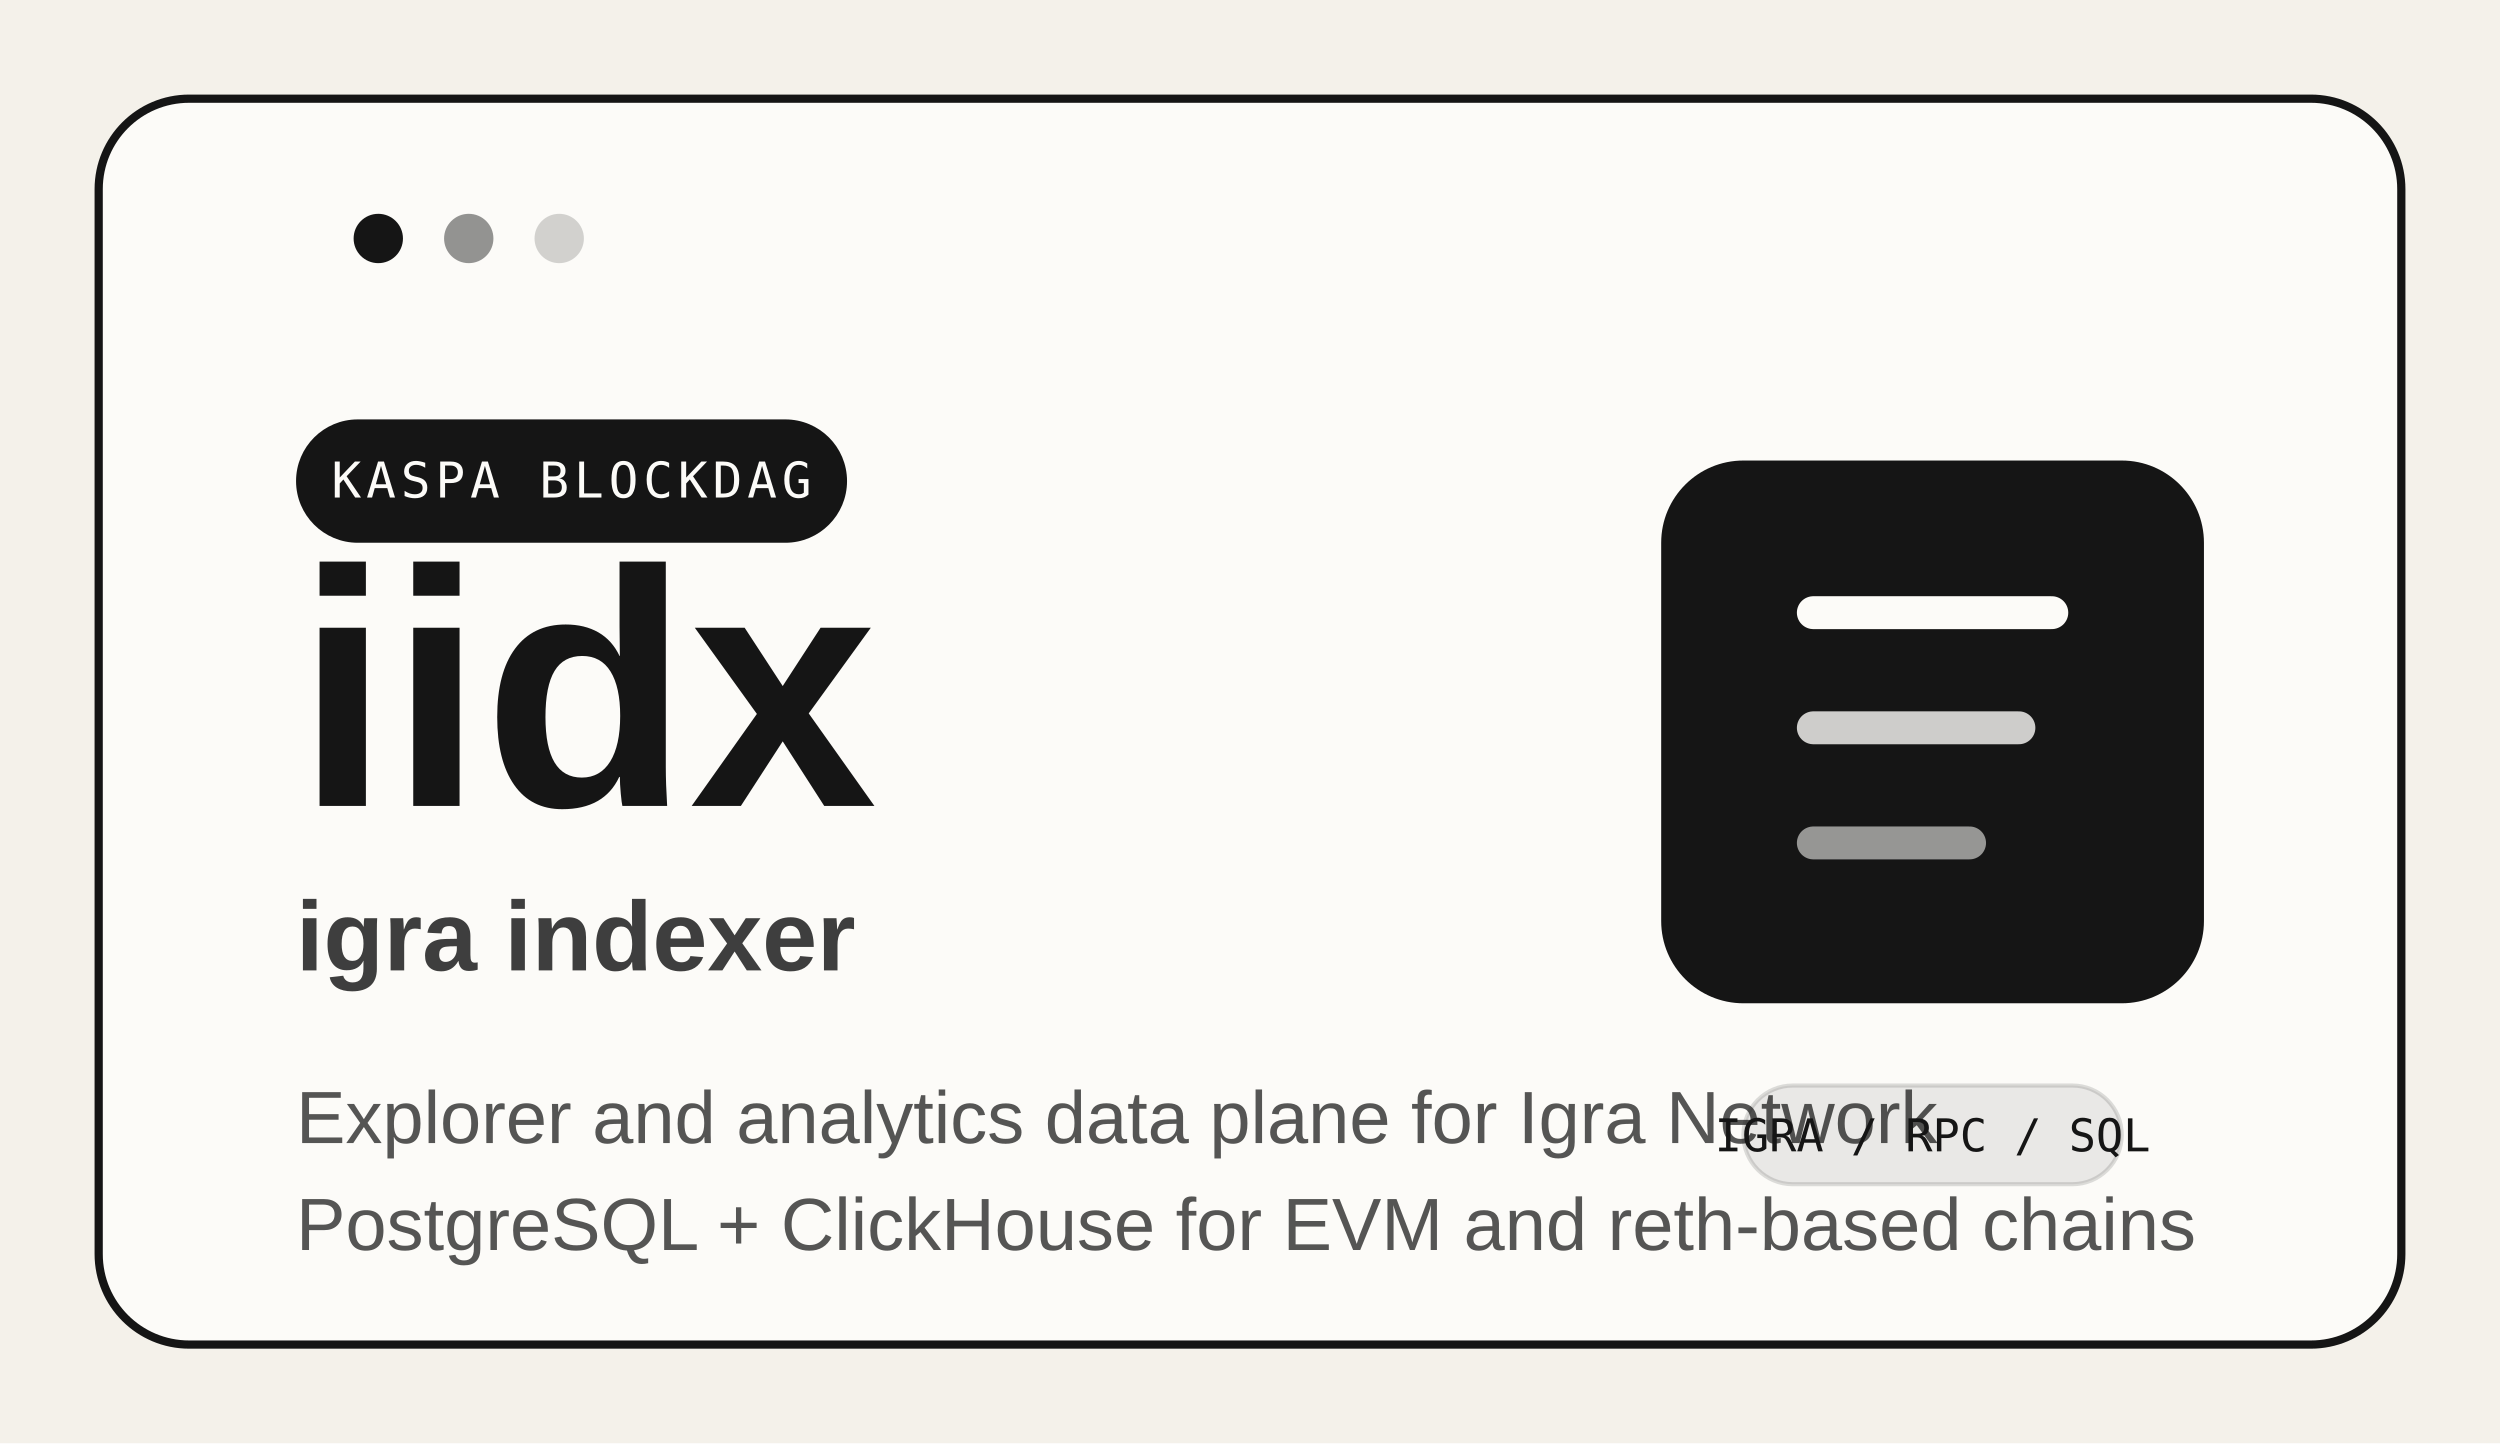
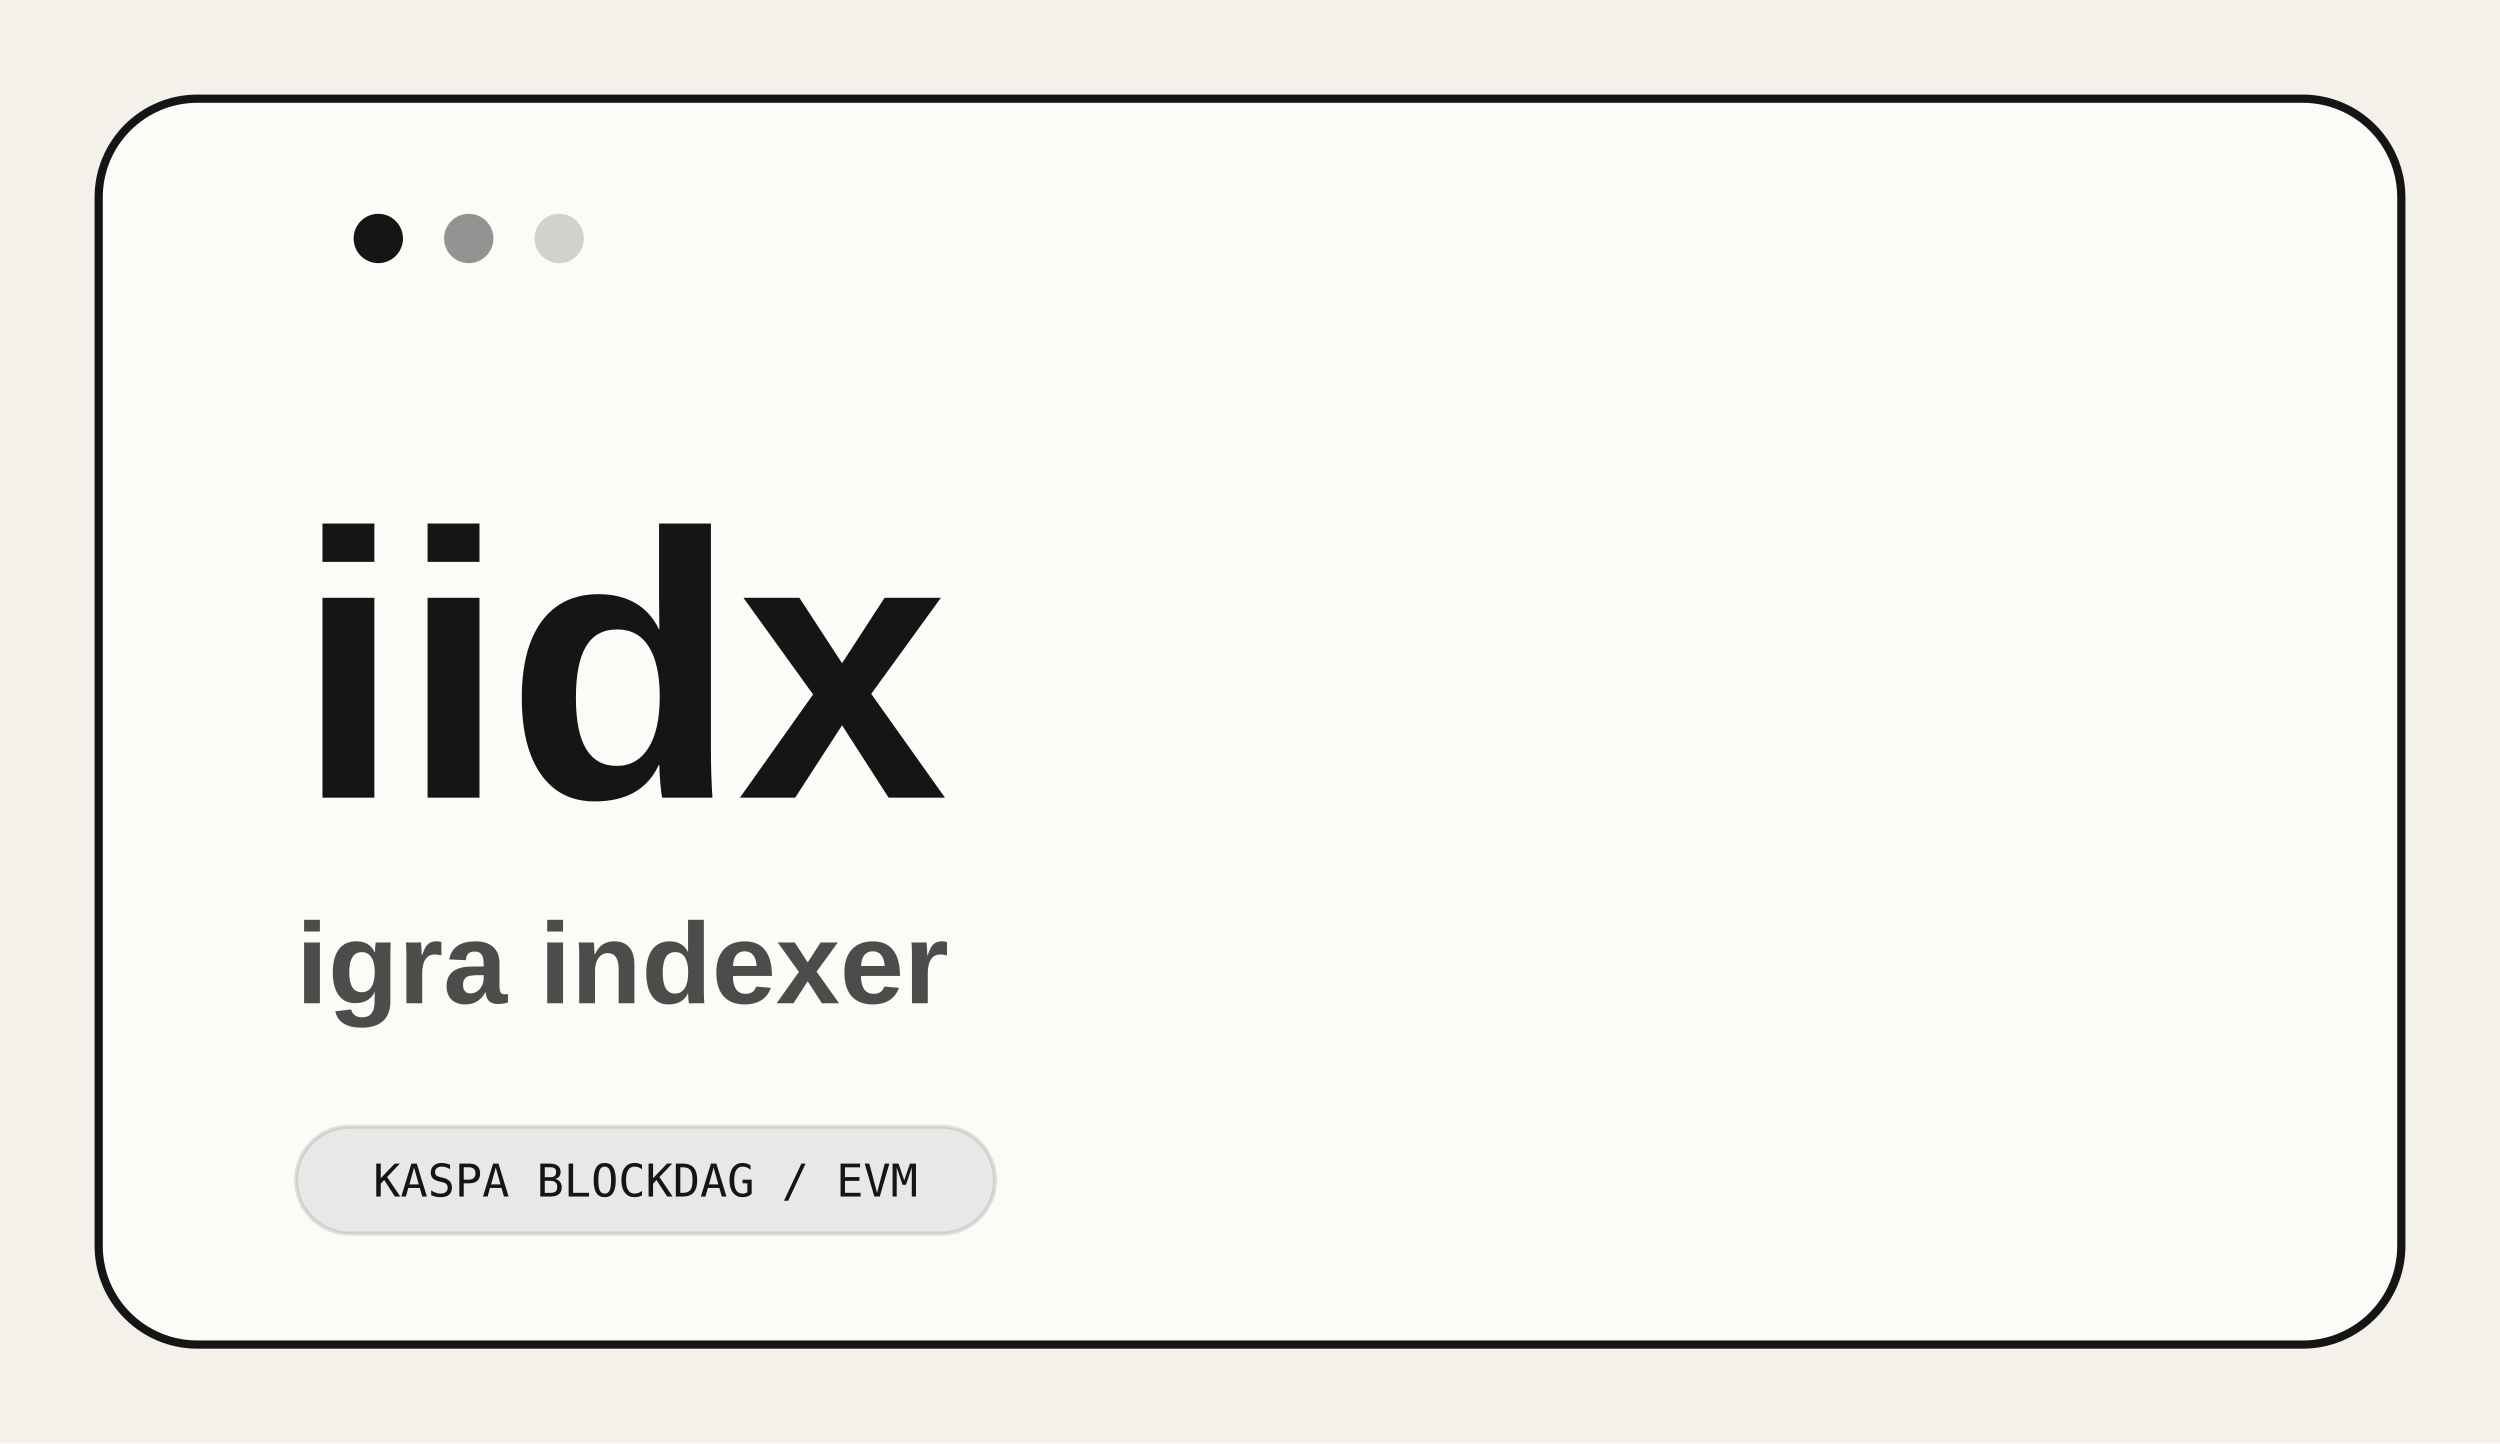
<svg xmlns="http://www.w3.org/2000/svg" width="608" height="351" viewBox="0 0 608 351" fill="none">
  <rect width="608" height="351" fill="#F4F1EA" />
-   <rect x="24" y="24" width="560" height="303" rx="22" fill="#FCFBF8" stroke="#151515" stroke-width="2" />
+   <rect x="24" y="24" width="560" height="303" rx="24" fill="#FCFBF8" stroke="#151515" stroke-width="2" />
  <circle cx="92" cy="58" r="6" fill="#151515" />
  <circle cx="114" cy="58" r="6" fill="#151515" fill-opacity="0.45" />
  <circle cx="136" cy="58" r="6" fill="#151515" fill-opacity="0.18" />
-   <rect x="72" y="102" width="134" height="30" rx="15" fill="#151515" />
-   <text x="139" y="121" text-anchor="middle" fill="#FCFBF8" font-family="monospace" font-size="12" letter-spacing="1.2">KASPA BLOCKDAG</text>
-   <text x="72" y="196" fill="#151515" font-family="Arial, Helvetica, sans-serif" font-size="82" font-weight="700">iidx</text>
-   <text x="72" y="236" fill="#151515" fill-opacity="0.82" font-family="Arial, Helvetica, sans-serif" font-size="24" font-weight="700">igra indexer</text>
-   <text x="72" y="278" fill="#151515" fill-opacity="0.72" font-family="Arial, Helvetica, sans-serif" font-size="18">Explorer and analytics data plane for Igra Network</text>
-   <text x="72" y="304" fill="#151515" fill-opacity="0.72" font-family="Arial, Helvetica, sans-serif" font-size="18">PostgreSQL + ClickHouse for EVM and reth-based chains</text>
-   <rect x="404" y="112" width="132" height="132" rx="20" fill="#151515" />
-   <path d="M441 149H499" stroke="#FCFBF8" stroke-width="8" stroke-linecap="round" />
-   <path d="M441 177H491" stroke="#FCFBF8" stroke-width="8" stroke-linecap="round" stroke-opacity="0.8" />
-   <path d="M441 205H479" stroke="#FCFBF8" stroke-width="8" stroke-linecap="round" stroke-opacity="0.56" />
-   <rect x="424" y="264" width="92" height="24" rx="12" fill="#151515" fill-opacity="0.08" stroke="#151515" stroke-opacity="0.14" />
-   <text x="470" y="280" text-anchor="middle" fill="#151515" font-family="monospace" font-size="11">IGRA / RPC / SQL</text>
+   <text x="72" y="194" fill="#151515" font-family="Arial, Helvetica, sans-serif" font-size="92" font-weight="700">iidx</text>
+   <text x="72" y="244" fill="#151515" fill-opacity="0.76" font-family="Arial, Helvetica, sans-serif" font-size="28" font-weight="700">igra indexer</text>
+   <rect x="72" y="274" width="170" height="26" rx="13" fill="#151515" fill-opacity="0.08" stroke="#151515" stroke-opacity="0.12" />
+   <text x="157" y="291" text-anchor="middle" fill="#151515" font-family="monospace" font-size="11">KASPA BLOCKDAG / EVM</text>
</svg>
